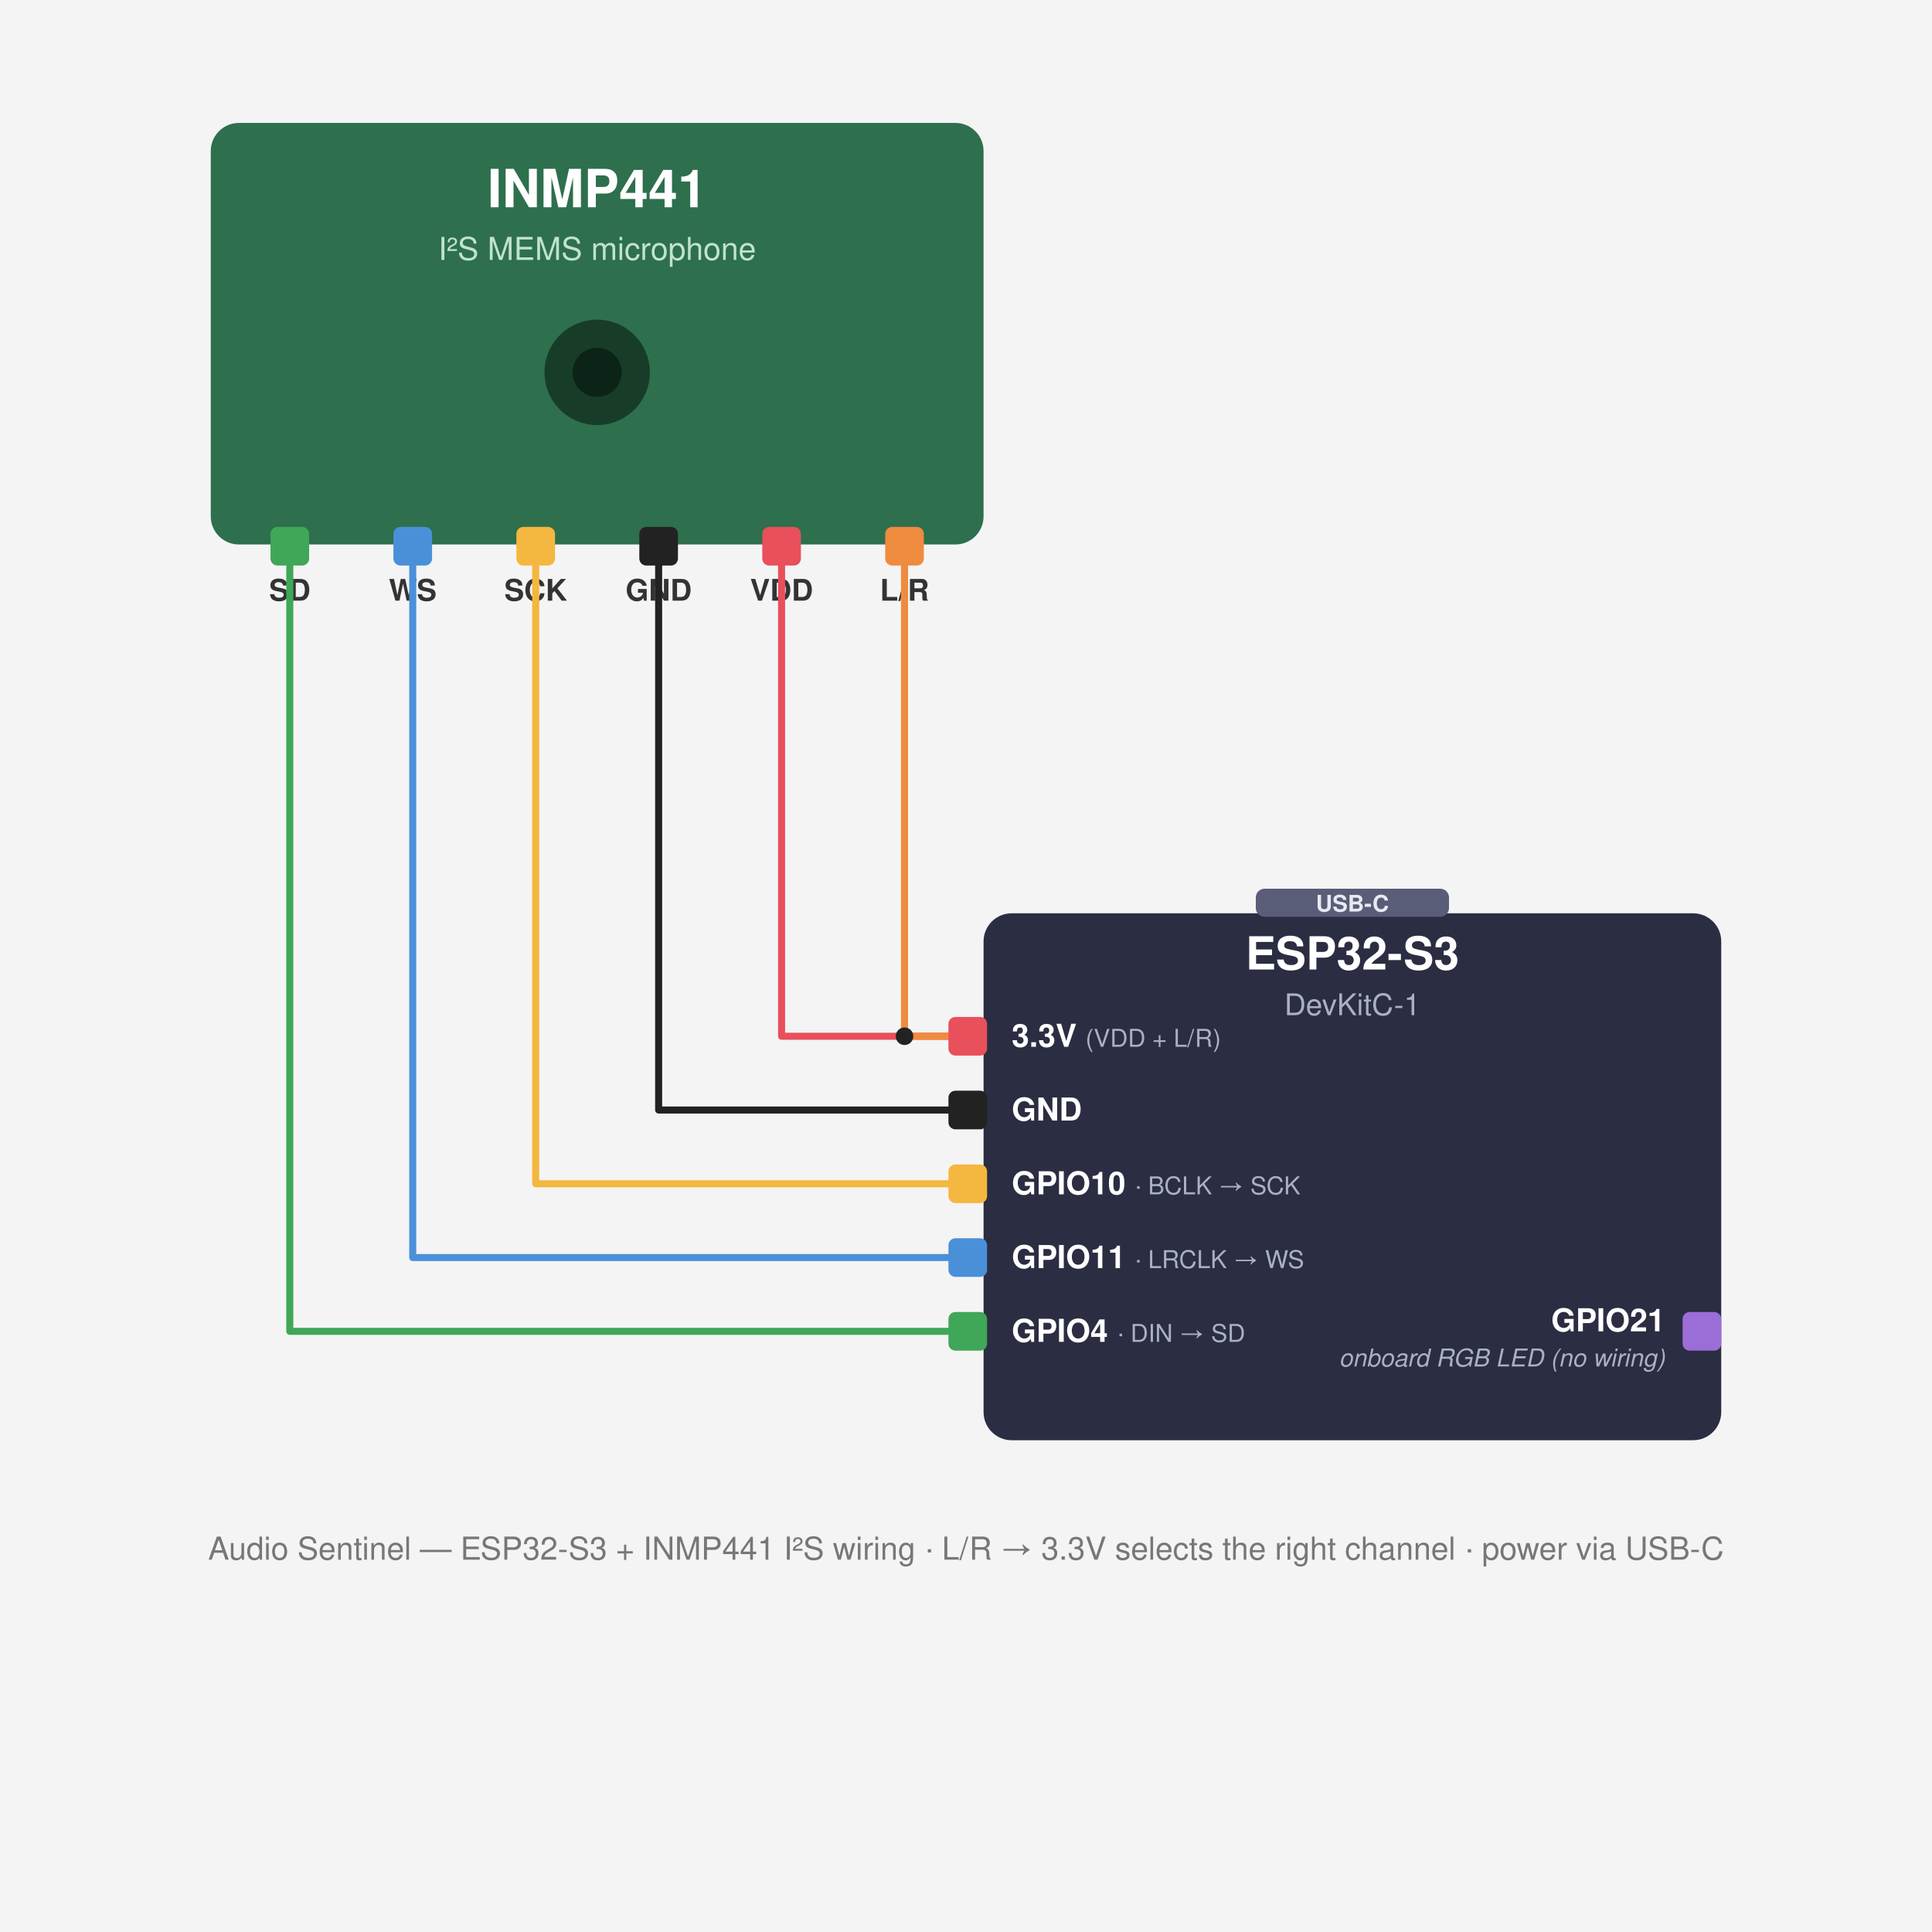
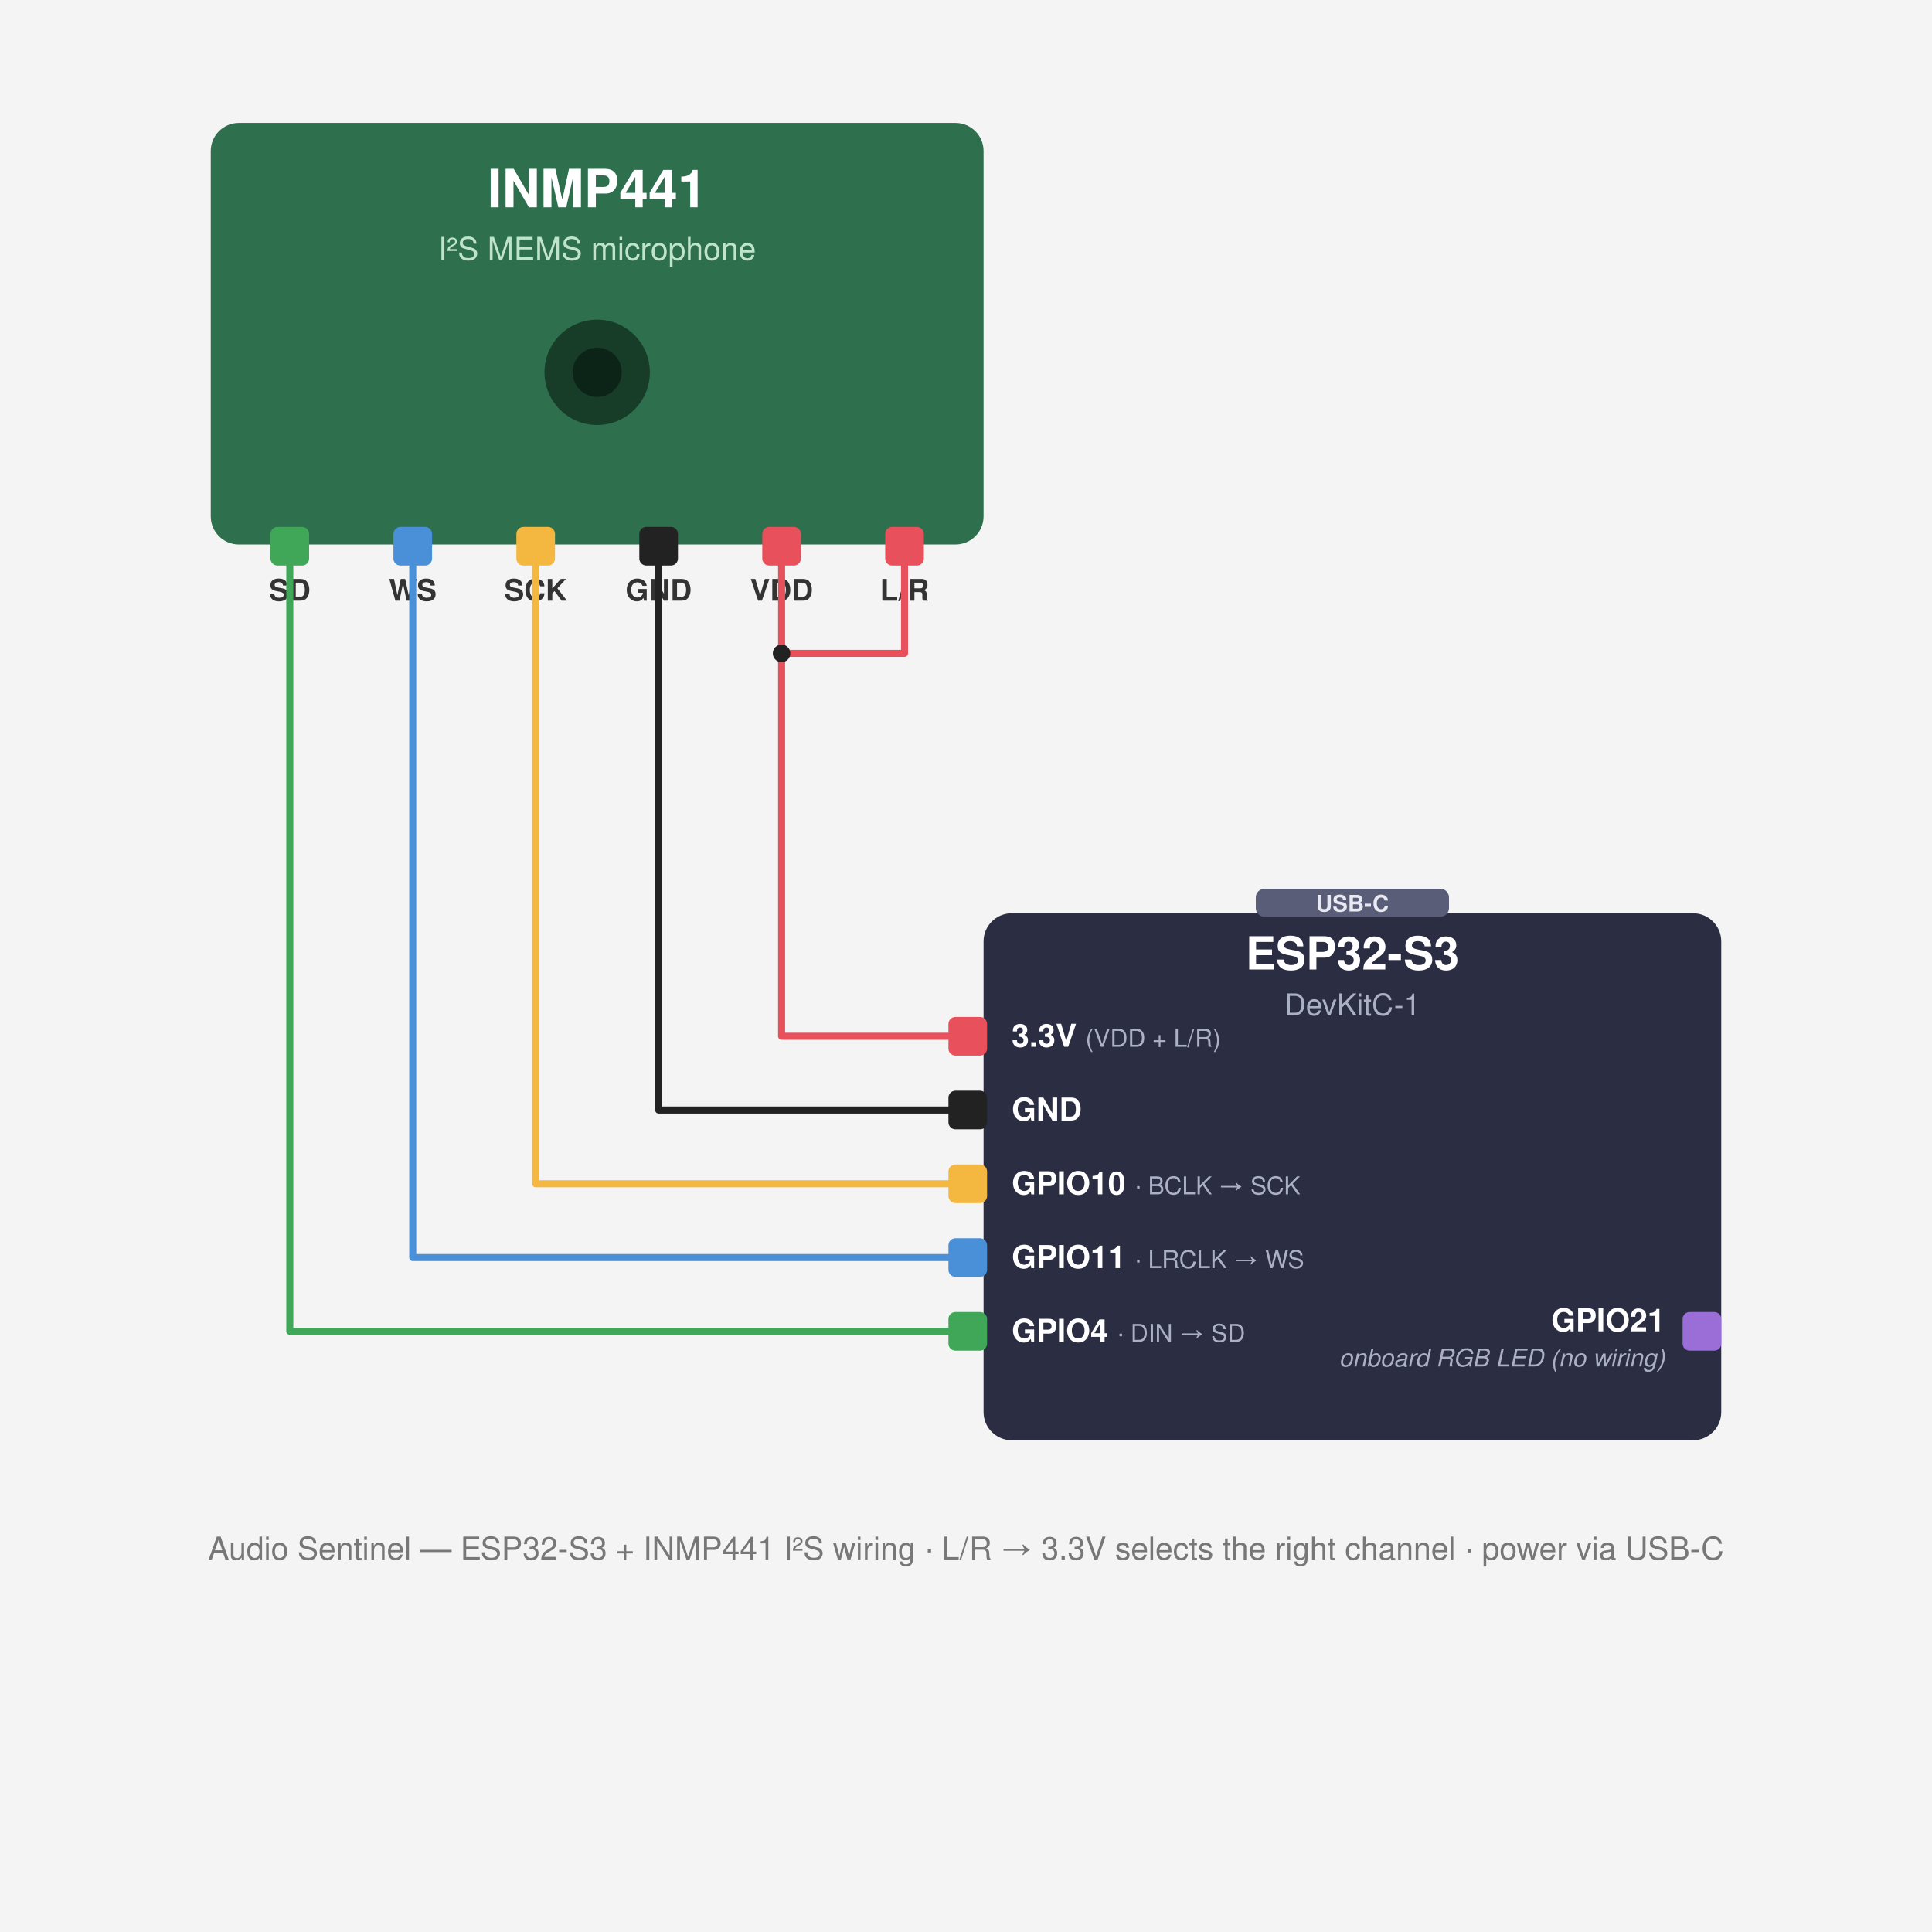
<svg xmlns="http://www.w3.org/2000/svg" width="1100" height="1100" viewBox="0 0 1100 1100" font-family="Helvetica, Arial, sans-serif">
  <rect x="0" y="0" width="1100" height="1100" fill="#f4f4f4" />
  <rect x="120" y="70" width="440" height="240" rx="16" fill="#2e6f4e" />
  <text x="340" y="118" text-anchor="middle" fill="#ffffff" font-size="30" font-weight="bold">INMP441</text>
  <text x="340" y="148" text-anchor="middle" fill="#bfe3cd" font-size="18">I²S MEMS microphone</text>
  <circle cx="340" cy="212" r="30" fill="#173d29" />
  <circle cx="340" cy="212" r="14" fill="#0c2418" />
  <rect x="154" y="300" width="22" height="22" rx="4" fill="#3fa757" />
  <rect x="224" y="300" width="22" height="22" rx="4" fill="#4a90d9" />
  <rect x="294" y="300" width="22" height="22" rx="4" fill="#f4b73f" />
  <rect x="364" y="300" width="22" height="22" rx="4" fill="#222222" />
  <rect x="434" y="300" width="22" height="22" rx="4" fill="#e8505b" />
-   <rect x="504" y="300" width="22" height="22" rx="4" fill="#ef8b3f" />
+   <rect x="504" y="300" width="22" height="22" rx="4" fill="#e8505b" />
  <text x="165" y="342" text-anchor="middle" fill="#333333" font-size="17" font-weight="bold">SD</text>
  <text x="235" y="342" text-anchor="middle" fill="#333333" font-size="17" font-weight="bold">WS</text>
  <text x="305" y="342" text-anchor="middle" fill="#333333" font-size="17" font-weight="bold">SCK</text>
  <text x="375" y="342" text-anchor="middle" fill="#333333" font-size="17" font-weight="bold">GND</text>
  <text x="445" y="342" text-anchor="middle" fill="#333333" font-size="17" font-weight="bold">VDD</text>
  <text x="515" y="342" text-anchor="middle" fill="#333333" font-size="17" font-weight="bold">L/R</text>
  <g fill="none" stroke-width="4" stroke-linejoin="round" stroke-linecap="round">
    <polyline points="165,322 165,758 540,758" stroke="#3fa757" />
    <polyline points="235,322 235,716 540,716" stroke="#4a90d9" />
    <polyline points="305,322 305,674 540,674" stroke="#f4b73f" />
    <polyline points="375,322 375,632 540,632" stroke="#222222" />
    <polyline points="445,322 445,590 540,590" stroke="#e8505b" />
-     <polyline points="515,322 515,590 540,590" stroke="#ef8b3f" />
+     <polyline points="515,322 515,372 445,372" stroke="#e8505b" />
  </g>
-   <circle cx="515" cy="590" r="5" fill="#222222" />
+   <circle cx="445" cy="372" r="5" fill="#222222" />
  <rect x="560" y="520" width="420" height="300" rx="16" fill="#2b2d42" />
  <rect x="715" y="506" width="110" height="16" rx="5" fill="#5a5d77" />
  <text x="770" y="519" text-anchor="middle" fill="#e8e9f2" font-size="13" font-weight="bold">USB-C</text>
  <text x="770" y="552" text-anchor="middle" fill="#ffffff" font-size="26" font-weight="bold">ESP32-S3</text>
  <text x="770" y="578" text-anchor="middle" fill="#aab0c6" font-size="17">DevKitC-1</text>
  <rect x="540" y="579" width="22" height="22" rx="4" fill="#e8505b" />
  <rect x="540" y="621" width="22" height="22" rx="4" fill="#222222" />
  <rect x="540" y="663" width="22" height="22" rx="4" fill="#f4b73f" />
  <rect x="540" y="705" width="22" height="22" rx="4" fill="#4a90d9" />
  <rect x="540" y="747" width="22" height="22" rx="4" fill="#3fa757" />
  <text x="576" y="596" fill="#ffffff" font-size="18" font-weight="bold">3.3V <tspan fill="#aab0c6" font-weight="normal" font-size="14">(VDD + L/R)</tspan>
  </text>
  <text x="576" y="638" fill="#ffffff" font-size="18" font-weight="bold">GND</text>
  <text x="576" y="680" fill="#ffffff" font-size="18" font-weight="bold">GPIO10 <tspan fill="#aab0c6" font-weight="normal" font-size="14">· BCLK → SCK</tspan>
  </text>
  <text x="576" y="722" fill="#ffffff" font-size="18" font-weight="bold">GPIO11 <tspan fill="#aab0c6" font-weight="normal" font-size="14">· LRCLK → WS</tspan>
  </text>
  <text x="576" y="764" fill="#ffffff" font-size="18" font-weight="bold">GPIO4 <tspan fill="#aab0c6" font-weight="normal" font-size="14">· DIN → SD</tspan>
  </text>
  <rect x="958" y="747" width="22" height="22" rx="4" fill="#9b6dd6" />
  <text x="948" y="758" text-anchor="end" fill="#ffffff" font-size="18" font-weight="bold">GPIO21</text>
  <text x="948" y="778" text-anchor="end" fill="#aab0c6" font-size="14" font-style="italic">onboard RGB LED (no wiring)</text>
  <text x="550" y="888" text-anchor="middle" fill="#777777" font-size="18">Audio Sentinel — ESP32-S3 + INMP441 I²S wiring · L/R → 3.3V selects the right channel · power via USB-C</text>
</svg>
